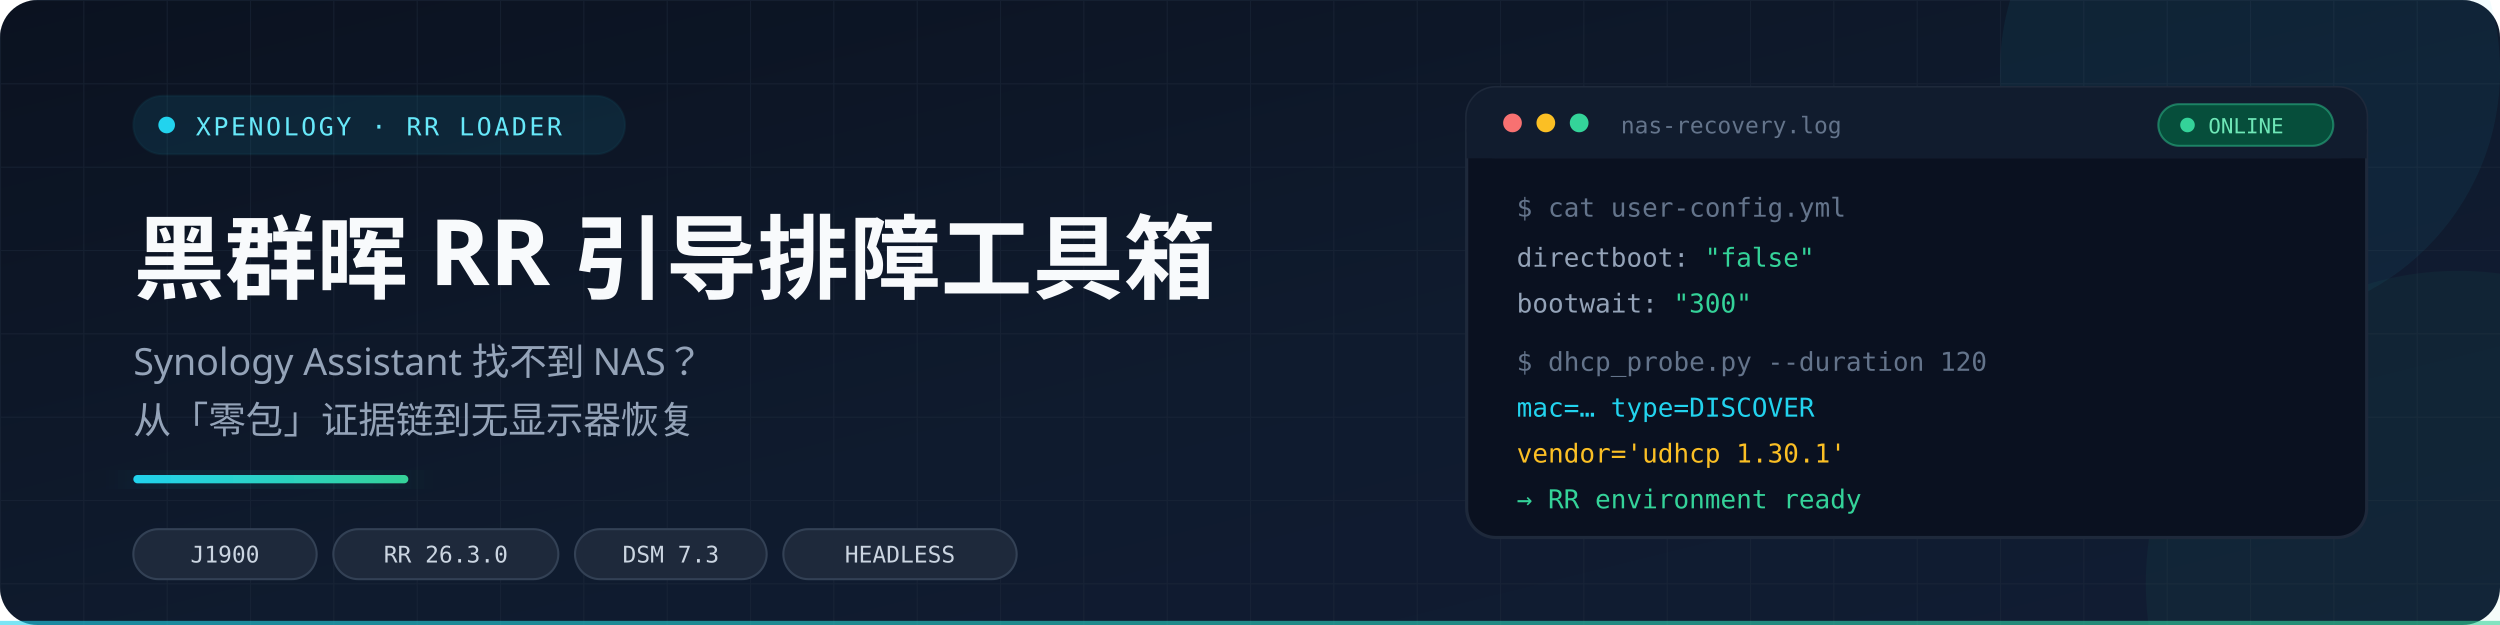
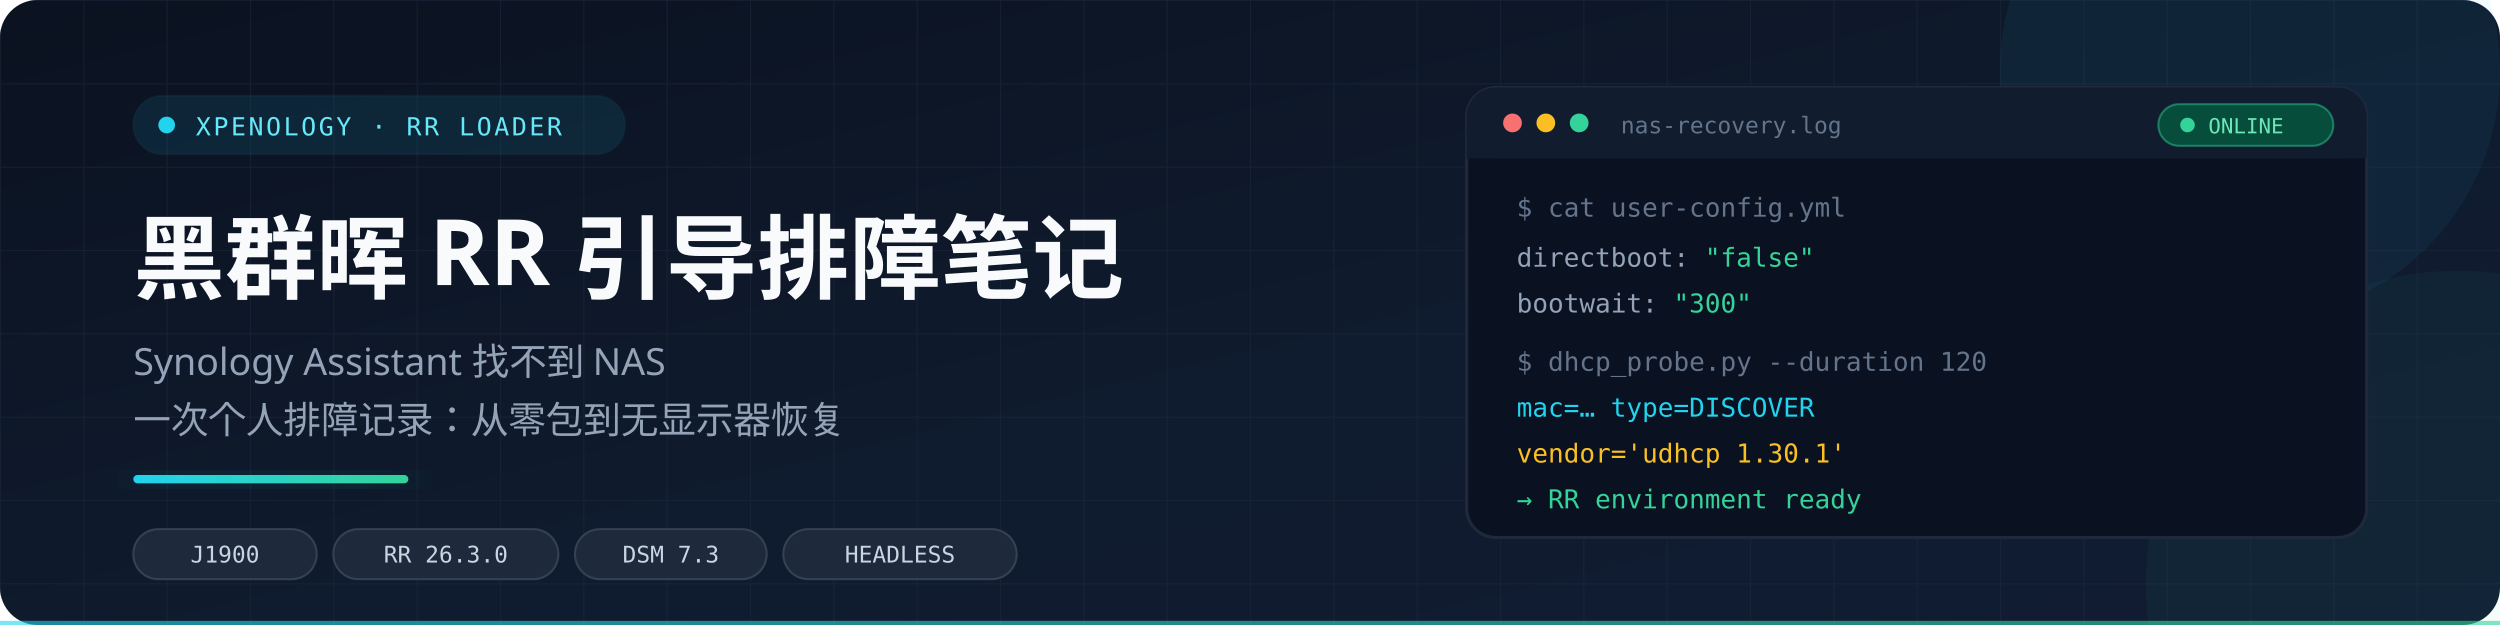
- <svg xmlns="http://www.w3.org/2000/svg" width="1200" height="300" viewBox="0 0 1200 300" role="img" aria-label="黑群晖 RR 引导排障工具箱">
+ <svg xmlns="http://www.w3.org/2000/svg" width="1200" height="300" viewBox="0 0 1200 300" role="img" aria-label="黑群晖 RR 引导排障笔记">
  <defs>
    <linearGradient id="bg" x1="0" y1="0" x2="1" y2="1">
      <stop offset="0" stop-color="#0B1220" />
      <stop offset="0.55" stop-color="#0F1B2E" />
      <stop offset="1" stop-color="#111C33" />
    </linearGradient>
    <linearGradient id="accent" x1="0" y1="0" x2="1" y2="0">
      <stop offset="0" stop-color="#22D3EE" />
      <stop offset="1" stop-color="#34D399" />
    </linearGradient>
    <pattern id="grid" width="40" height="40" patternUnits="userSpaceOnUse">
      <path d="M 40 0 L 0 0 0 40" fill="none" stroke="#1E293B" stroke-width="1" />
    </pattern>
    <filter id="softGlow" x="-60%" y="-60%" width="220%" height="220%">
      <feGaussianBlur stdDeviation="10" result="blur" />
      <feMerge>
        <feMergeNode in="blur" />
        <feMergeNode in="SourceGraphic" />
      </feMerge>
    </filter>
  </defs>
  <rect width="1200" height="300" rx="18" fill="url(#bg)" />
  <rect width="1200" height="300" rx="18" fill="url(#grid)" opacity="0.5" />
  <circle cx="1080" cy="34" r="120" fill="#22D3EE" opacity="0.06" />
  <circle cx="1180" cy="280" r="150" fill="#34D399" opacity="0.05" />
  <rect x="64" y="46" width="236" height="28" rx="14" fill="#0E7490" opacity="0.18" stroke="#22D3EE" stroke-opacity="0.35" />
  <circle cx="80" cy="60" r="4" fill="#22D3EE" />
  <text x="94" y="65" font-family="'JetBrains Mono','Cascadia Code',Consolas,monospace" font-size="12" fill="#67E8F9" letter-spacing="1.2">XPENOLOGY · RR LOADER</text>
-   <text x="64" y="140" font-family="'Noto Sans SC','Microsoft YaHei','PingFang SC',sans-serif" font-size="44" font-weight="700" fill="#F8FAFC">黑群晖 RR 引导排障工具箱</text>
-   <text x="64" y="180" font-family="'Noto Sans SC','Microsoft YaHei','PingFang SC',sans-serif" font-size="18" fill="#94A3B8">Synology Assistant 找不到 NAS？</text>
-   <text x="64" y="208" font-family="'Noto Sans SC','Microsoft YaHei','PingFang SC',sans-serif" font-size="18" fill="#94A3B8">从「零包」证据链到无显示器恢复</text>
+   <text x="64" y="140" font-family="'Noto Sans SC','Microsoft YaHei','PingFang SC',sans-serif" font-size="44" font-weight="700" fill="#F8FAFC">黑群晖 RR 引导排障笔记</text>
+   <text x="64" y="180" font-family="'Noto Sans SC','Microsoft YaHei','PingFang SC',sans-serif" font-size="18" fill="#94A3B8">Synology Assistant 找不到 NAS</text>
+   <text x="64" y="208" font-family="'Noto Sans SC','Microsoft YaHei','PingFang SC',sans-serif" font-size="18" fill="#94A3B8">一次个人排障记录：从零包到无显示器恢复</text>
  <rect x="64" y="228" width="132" height="4" rx="2" fill="url(#accent)" filter="url(#softGlow)" />
  <g font-family="'JetBrains Mono','Cascadia Code',Consolas,monospace" font-size="11">
    <rect x="64" y="254" width="88" height="24" rx="12" fill="#1E293B" stroke="#334155" />
    <text x="108" y="270" text-anchor="middle" fill="#CBD5E1">J1900</text>
    <rect x="160" y="254" width="108" height="24" rx="12" fill="#1E293B" stroke="#334155" />
    <text x="214" y="270" text-anchor="middle" fill="#CBD5E1">RR 26.3.0</text>
    <rect x="276" y="254" width="92" height="24" rx="12" fill="#1E293B" stroke="#334155" />
    <text x="322" y="270" text-anchor="middle" fill="#CBD5E1">DSM 7.3</text>
    <rect x="376" y="254" width="112" height="24" rx="12" fill="#1E293B" stroke="#334155" />
    <text x="432" y="270" text-anchor="middle" fill="#CBD5E1">HEADLESS</text>
  </g>
  <rect x="704" y="42" width="432" height="216" rx="14" fill="#0A1120" stroke="#1E293B" stroke-width="1.5" />
  <rect x="704" y="42" width="432" height="34" rx="14" fill="#111C2E" />
  <rect x="704" y="62" width="432" height="14" fill="#111C2E" />
  <circle cx="726" cy="59" r="4.5" fill="#F87171" />
  <circle cx="742" cy="59" r="4.5" fill="#FBBF24" />
  <circle cx="758" cy="59" r="4.5" fill="#34D399" />
  <text x="778" y="64" font-family="'JetBrains Mono','Cascadia Code',Consolas,monospace" font-size="11" fill="#64748B">nas-recovery.log</text>
  <rect x="1036" y="50" width="84" height="20" rx="10" fill="#064E3B" stroke="#34D399" stroke-opacity="0.45" />
  <circle cx="1050" cy="60" r="3.5" fill="#34D399" />
  <text x="1060" y="64" font-family="'JetBrains Mono','Cascadia Code',Consolas,monospace" font-size="10" fill="#6EE7B7">ONLINE</text>
  <g font-family="'JetBrains Mono','Cascadia Code',Consolas,monospace" font-size="12.5">
    <text x="728" y="104" fill="#64748B">$ cat user-config.yml</text>
    <text x="728" y="128" fill="#94A3B8">directboot: <tspan fill="#34D399">"false"</tspan>
    </text>
    <text x="728" y="150" fill="#94A3B8">bootwait:   <tspan fill="#34D399">"300"</tspan>
    </text>
    <text x="728" y="178" fill="#64748B">$ dhcp_probe.py --duration 120</text>
    <text x="728" y="200" fill="#22D3EE">mac=… type=DISCOVER</text>
    <text x="728" y="222" fill="#FBBF24">vendor='udhcp 1.30.1'</text>
    <text x="728" y="244" fill="#34D399">→ RR environment ready</text>
  </g>
  <rect x="0" y="298" width="1200" height="2" fill="url(#accent)" opacity="0.6" />
</svg>
